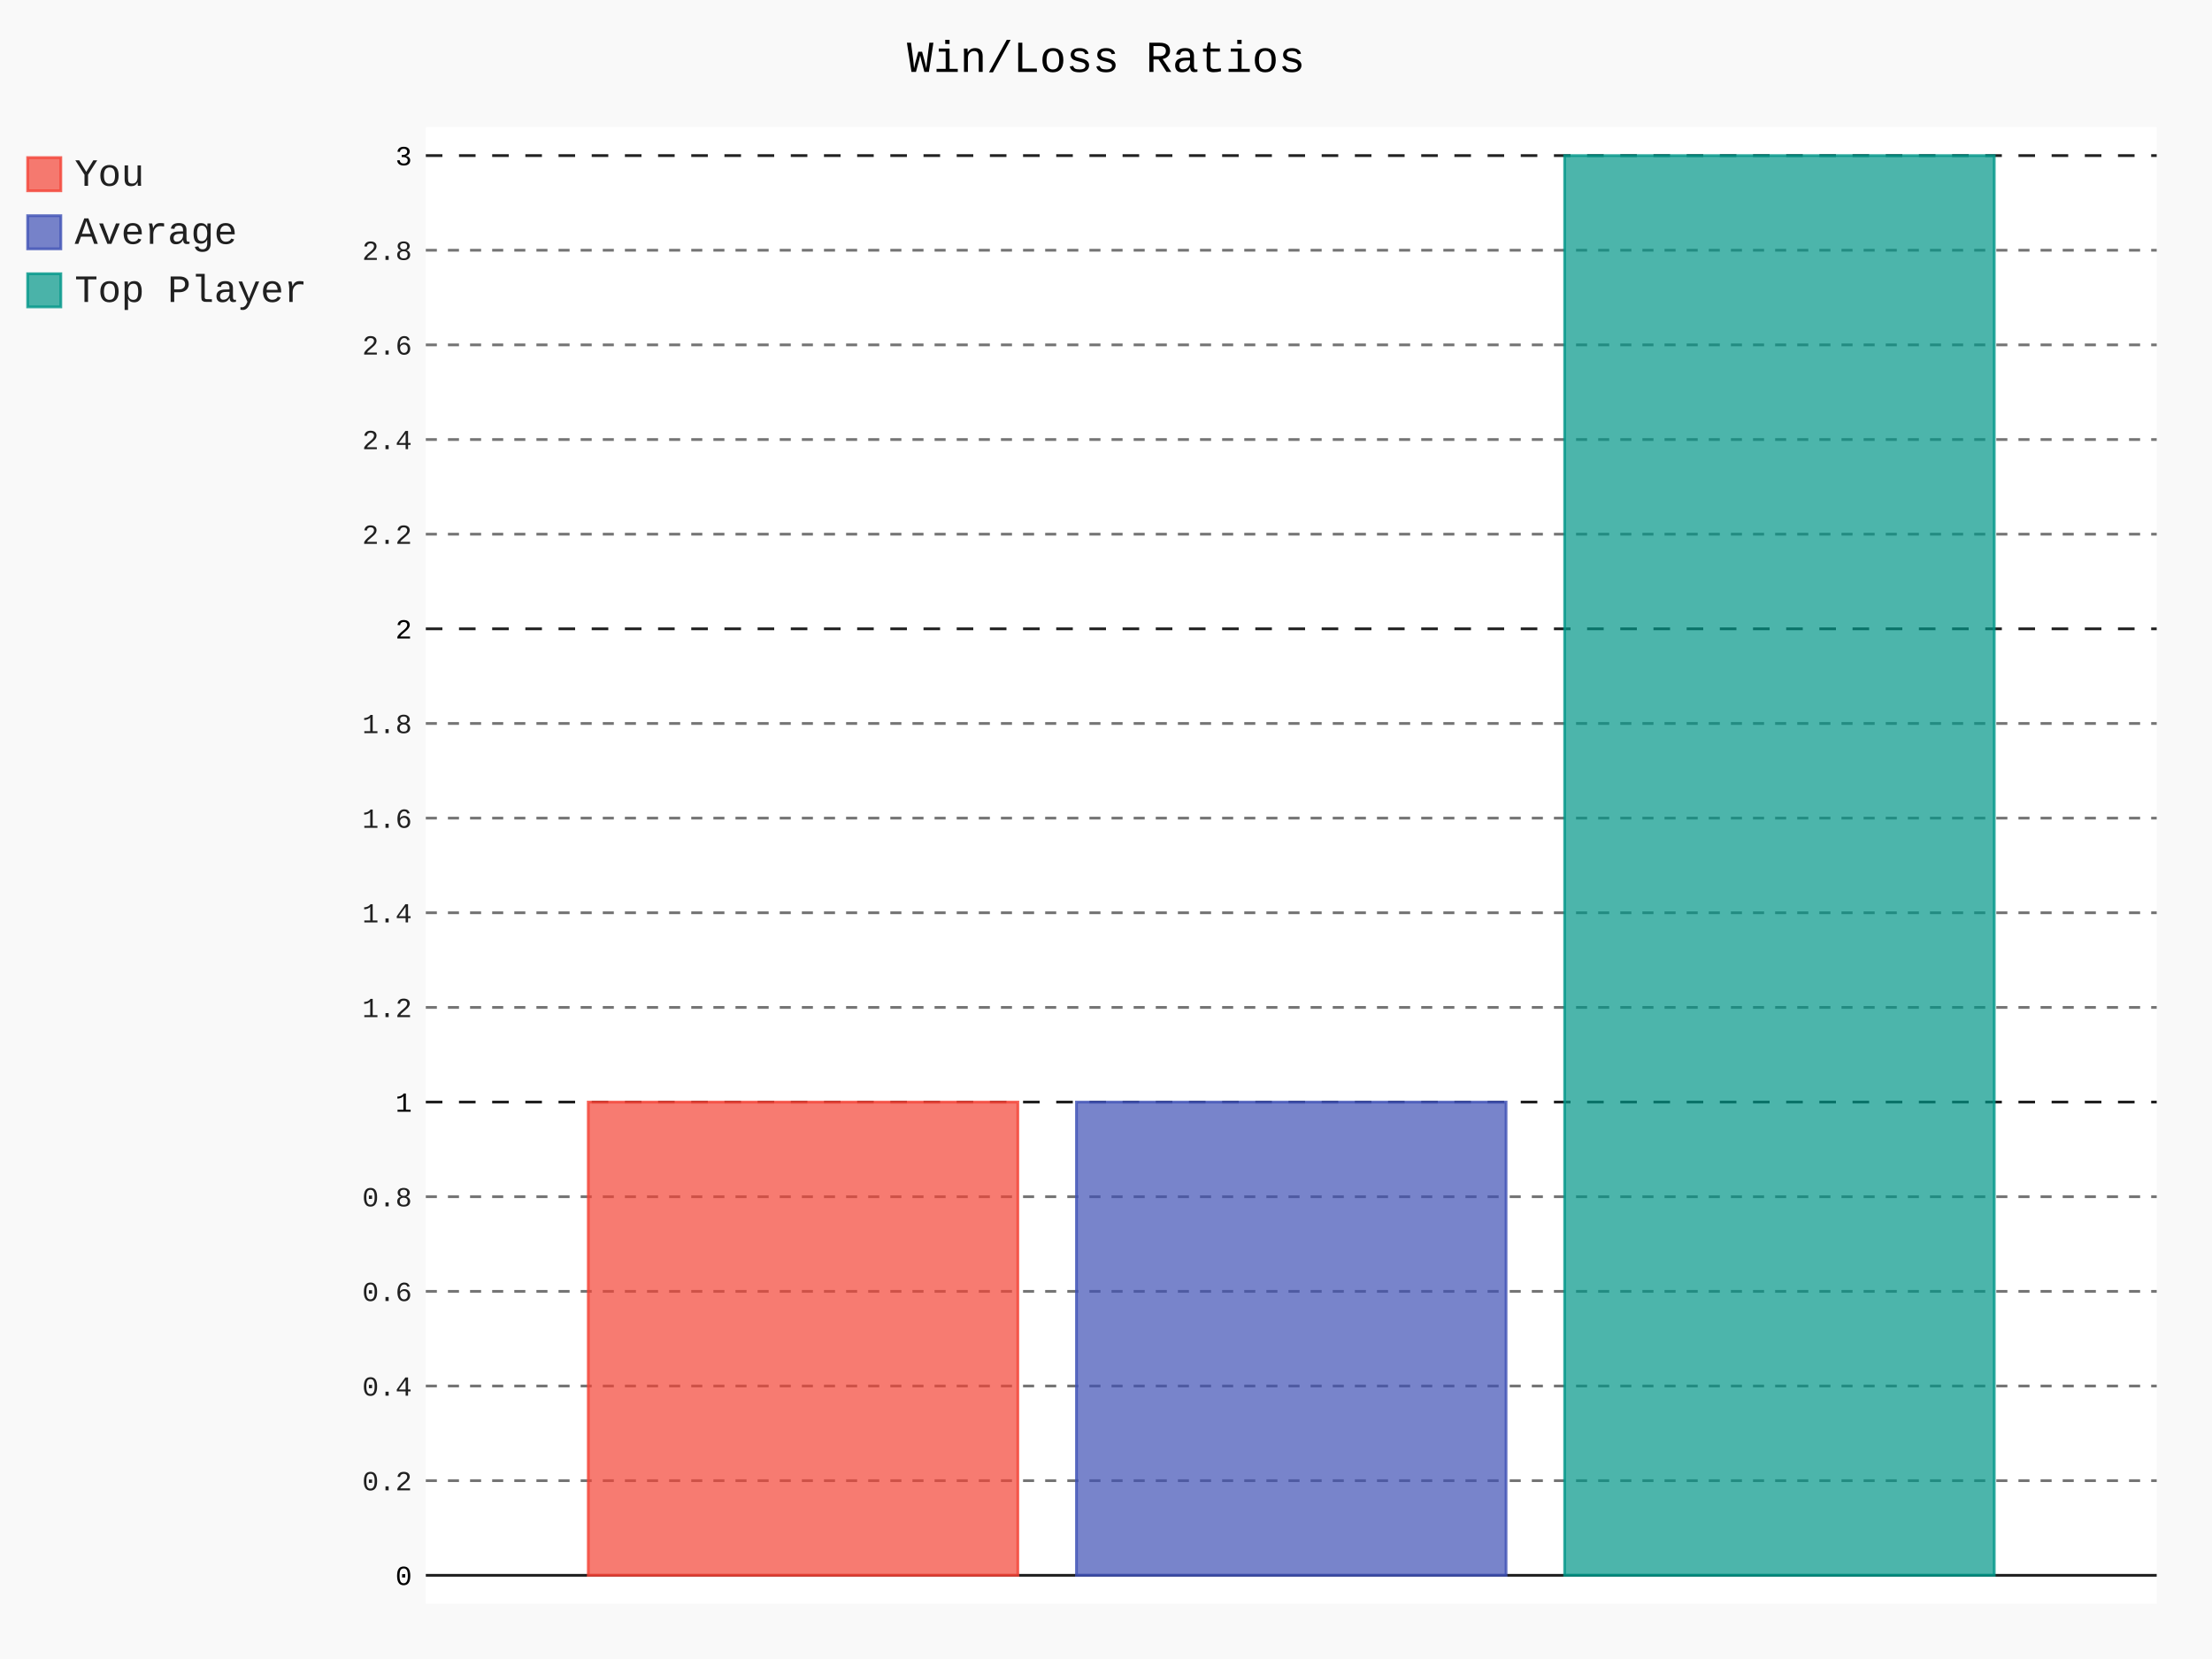
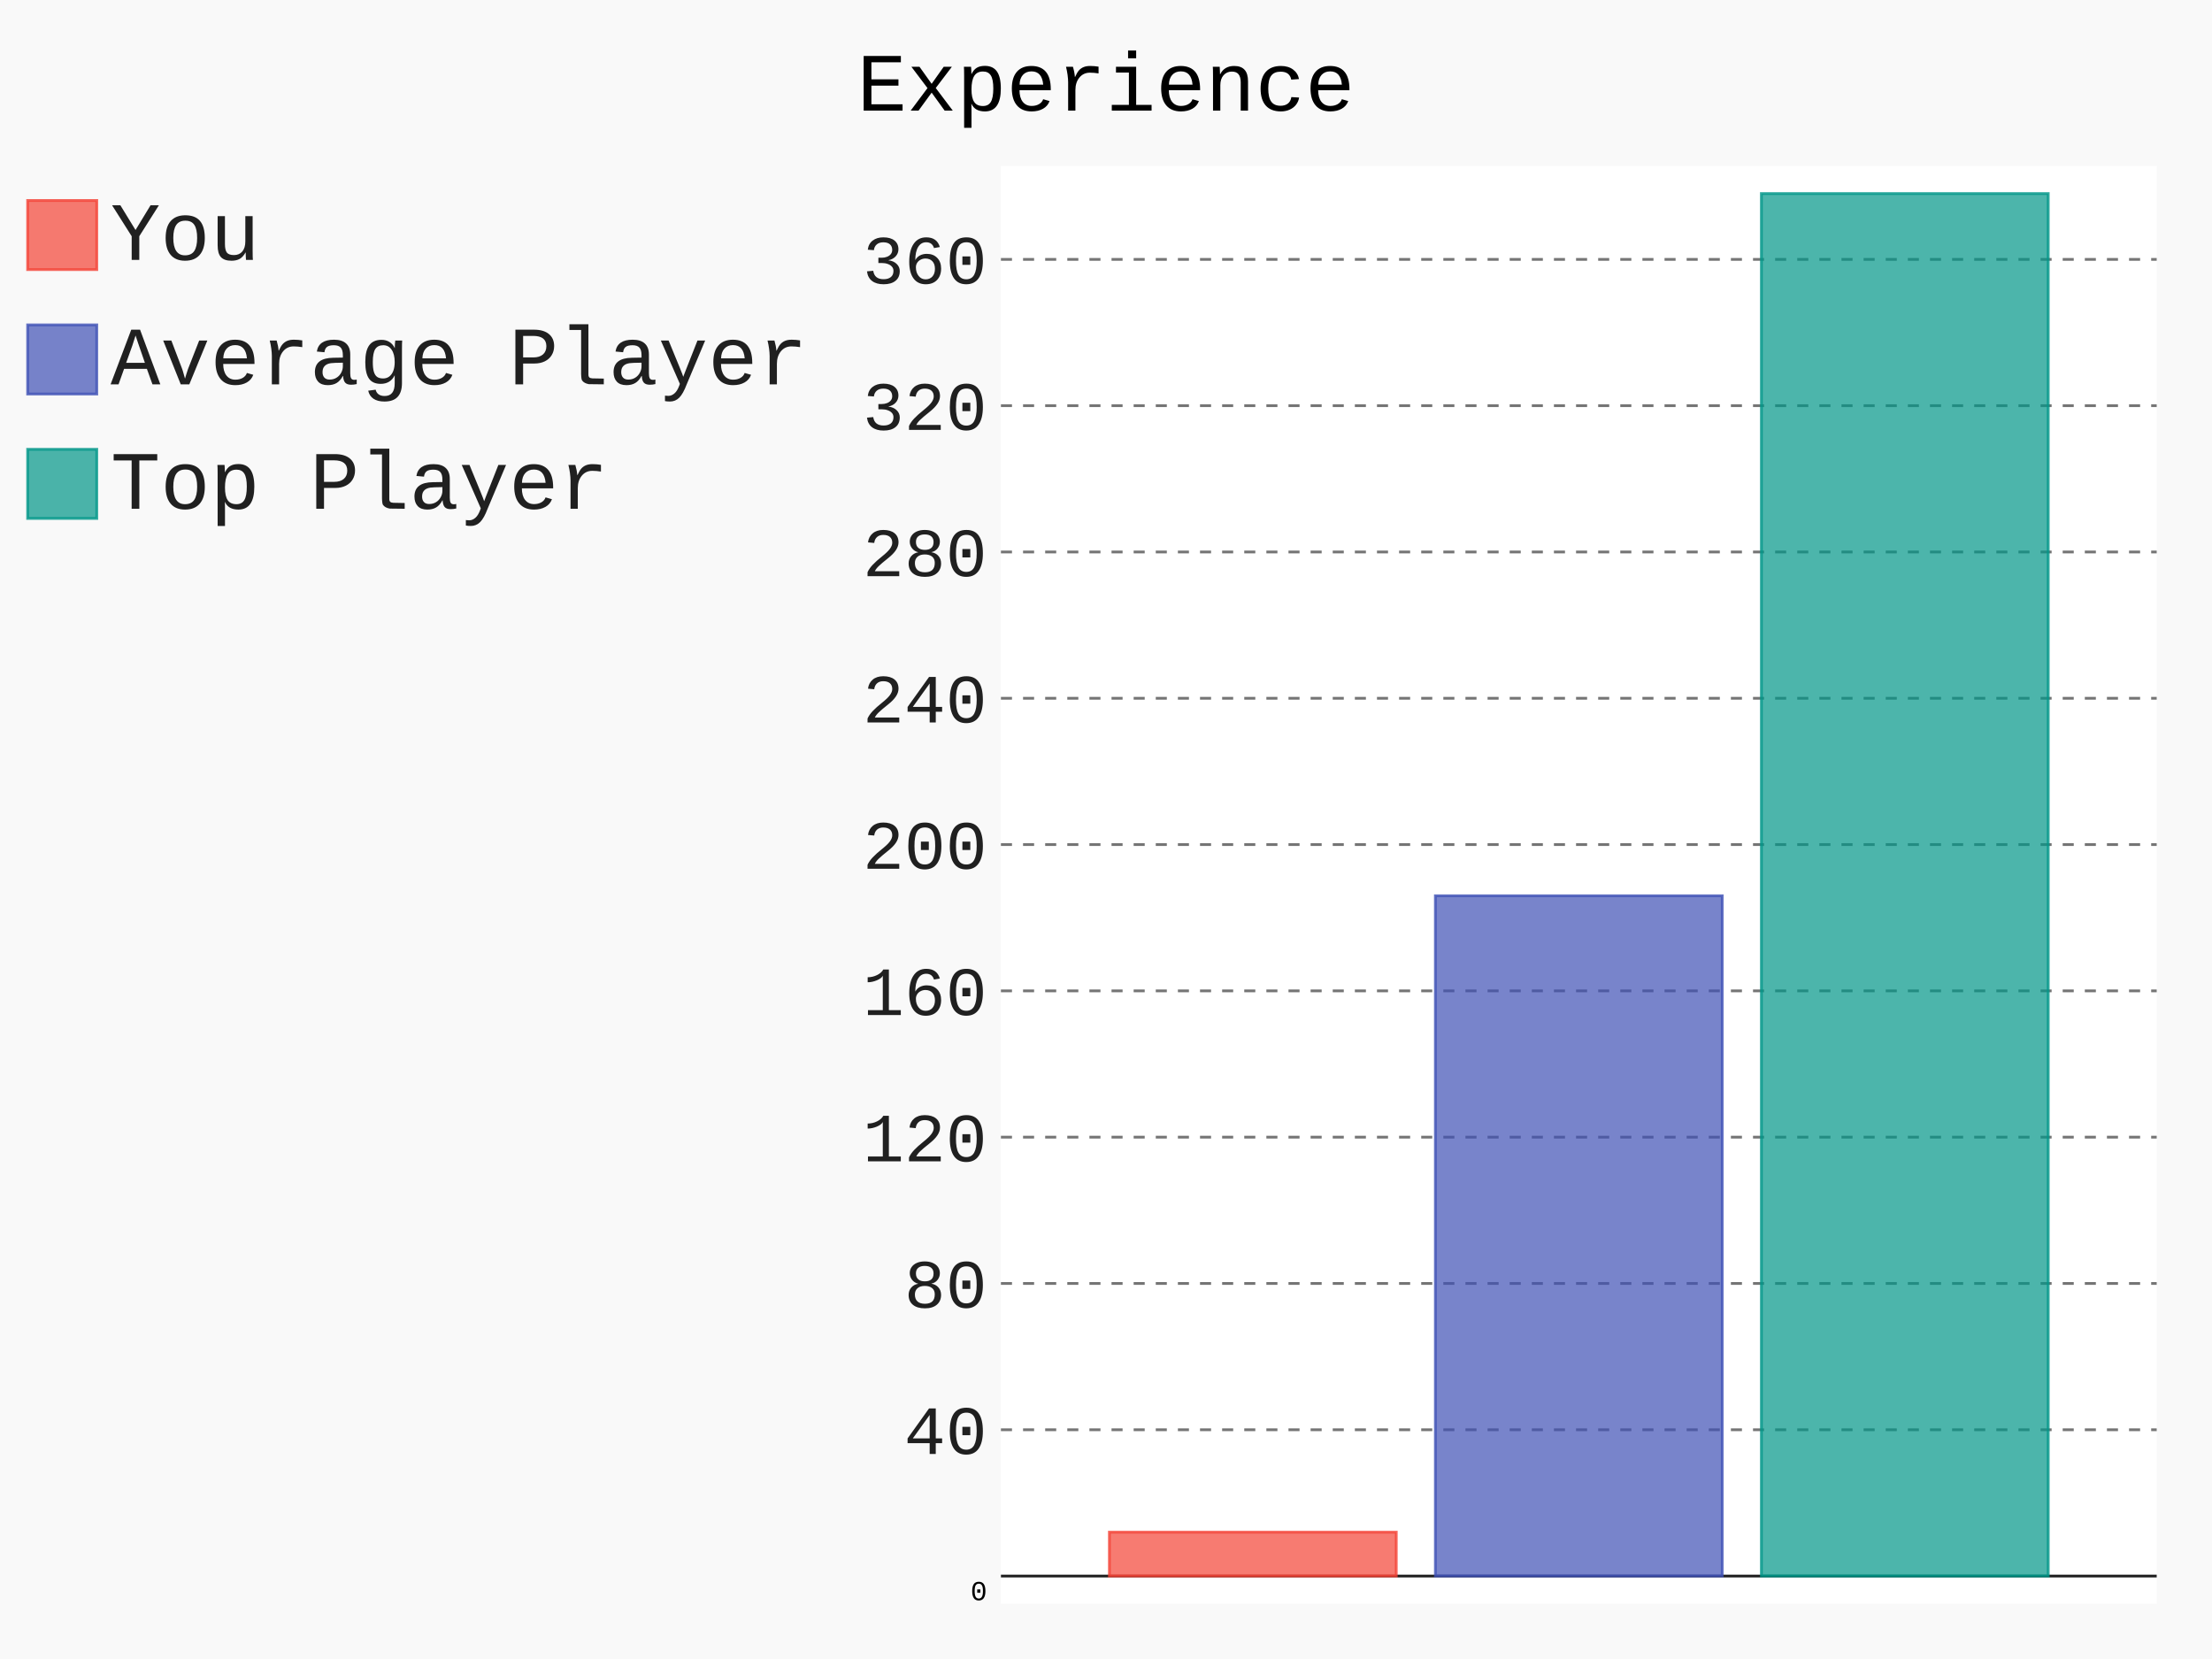
- <svg xmlns="http://www.w3.org/2000/svg" class="pygal-chart" id="chart-9c1372bd-3c6d-4f7d-b04f-568992fface7" viewBox="0 0 800 600">
+ <svg xmlns="http://www.w3.org/2000/svg" class="pygal-chart" id="chart-2fe1e168-2975-413c-b10e-bff7e463b487" viewBox="0 0 800 600">
  <defs>
-     <style type="text/css">#chart-9c1372bd-3c6d-4f7d-b04f-568992fface7{-webkit-user-select:none;-webkit-font-smoothing:antialiased;font-family:Consolas,"Liberation Mono",Menlo,Courier,monospace}#chart-9c1372bd-3c6d-4f7d-b04f-568992fface7 .title{font-family:Consolas,"Liberation Mono",Menlo,Courier,monospace;font-size:16px}#chart-9c1372bd-3c6d-4f7d-b04f-568992fface7 .legends .legend text{font-family:Consolas,"Liberation Mono",Menlo,Courier,monospace;font-size:14px}#chart-9c1372bd-3c6d-4f7d-b04f-568992fface7 .axis text{font-family:Consolas,"Liberation Mono",Menlo,Courier,monospace;font-size:10px}#chart-9c1372bd-3c6d-4f7d-b04f-568992fface7 .axis text.major{font-family:Consolas,"Liberation Mono",Menlo,Courier,monospace;font-size:10px}#chart-9c1372bd-3c6d-4f7d-b04f-568992fface7 .text-overlay text.value{font-family:Consolas,"Liberation Mono",Menlo,Courier,monospace;font-size:16px}#chart-9c1372bd-3c6d-4f7d-b04f-568992fface7 .text-overlay text.label{font-family:Consolas,"Liberation Mono",Menlo,Courier,monospace;font-size:10px}#chart-9c1372bd-3c6d-4f7d-b04f-568992fface7 .tooltip{font-family:Consolas,"Liberation Mono",Menlo,Courier,monospace;font-size:14px}#chart-9c1372bd-3c6d-4f7d-b04f-568992fface7 text.no_data{font-family:Consolas,"Liberation Mono",Menlo,Courier,monospace;font-size:64px}
- #chart-9c1372bd-3c6d-4f7d-b04f-568992fface7{background-color:rgba(249,249,249,1)}#chart-9c1372bd-3c6d-4f7d-b04f-568992fface7 path,#chart-9c1372bd-3c6d-4f7d-b04f-568992fface7 line,#chart-9c1372bd-3c6d-4f7d-b04f-568992fface7 rect,#chart-9c1372bd-3c6d-4f7d-b04f-568992fface7 circle{-webkit-transition:150ms;-moz-transition:150ms;transition:150ms}#chart-9c1372bd-3c6d-4f7d-b04f-568992fface7 .graph &gt; .background{fill:rgba(249,249,249,1)}#chart-9c1372bd-3c6d-4f7d-b04f-568992fface7 .plot &gt; .background{fill:rgba(255,255,255,1)}#chart-9c1372bd-3c6d-4f7d-b04f-568992fface7 .graph{fill:rgba(0,0,0,.87)}#chart-9c1372bd-3c6d-4f7d-b04f-568992fface7 text.no_data{fill:rgba(0,0,0,1)}#chart-9c1372bd-3c6d-4f7d-b04f-568992fface7 .title{fill:rgba(0,0,0,1)}#chart-9c1372bd-3c6d-4f7d-b04f-568992fface7 .legends .legend text{fill:rgba(0,0,0,.87)}#chart-9c1372bd-3c6d-4f7d-b04f-568992fface7 .legends .legend:hover text{fill:rgba(0,0,0,1)}#chart-9c1372bd-3c6d-4f7d-b04f-568992fface7 .axis .line{stroke:rgba(0,0,0,1)}#chart-9c1372bd-3c6d-4f7d-b04f-568992fface7 .axis .guide.line{stroke:rgba(0,0,0,.54)}#chart-9c1372bd-3c6d-4f7d-b04f-568992fface7 .axis .major.line{stroke:rgba(0,0,0,.87)}#chart-9c1372bd-3c6d-4f7d-b04f-568992fface7 .axis text.major{fill:rgba(0,0,0,1)}#chart-9c1372bd-3c6d-4f7d-b04f-568992fface7 .axis.y .guides:hover .guide.line,#chart-9c1372bd-3c6d-4f7d-b04f-568992fface7 .line-graph .axis.x .guides:hover .guide.line,#chart-9c1372bd-3c6d-4f7d-b04f-568992fface7 .stackedline-graph .axis.x .guides:hover .guide.line,#chart-9c1372bd-3c6d-4f7d-b04f-568992fface7 .xy-graph .axis.x .guides:hover .guide.line{stroke:rgba(0,0,0,1)}#chart-9c1372bd-3c6d-4f7d-b04f-568992fface7 .axis .guides:hover text{fill:rgba(0,0,0,1)}#chart-9c1372bd-3c6d-4f7d-b04f-568992fface7 .reactive{fill-opacity:.7;stroke-opacity:.8}#chart-9c1372bd-3c6d-4f7d-b04f-568992fface7 .ci{stroke:rgba(0,0,0,.87)}#chart-9c1372bd-3c6d-4f7d-b04f-568992fface7 .reactive.active,#chart-9c1372bd-3c6d-4f7d-b04f-568992fface7 .active .reactive{fill-opacity:.8;stroke-opacity:.9;stroke-width:4}#chart-9c1372bd-3c6d-4f7d-b04f-568992fface7 .ci .reactive.active{stroke-width:1.5}#chart-9c1372bd-3c6d-4f7d-b04f-568992fface7 .series text{fill:rgba(0,0,0,1)}#chart-9c1372bd-3c6d-4f7d-b04f-568992fface7 .tooltip rect{fill:rgba(255,255,255,1);stroke:rgba(0,0,0,1);-webkit-transition:opacity 150ms;-moz-transition:opacity 150ms;transition:opacity 150ms}#chart-9c1372bd-3c6d-4f7d-b04f-568992fface7 .tooltip .label{fill:rgba(0,0,0,.87)}#chart-9c1372bd-3c6d-4f7d-b04f-568992fface7 .tooltip .label{fill:rgba(0,0,0,.87)}#chart-9c1372bd-3c6d-4f7d-b04f-568992fface7 .tooltip .legend{font-size:.8em;fill:rgba(0,0,0,.54)}#chart-9c1372bd-3c6d-4f7d-b04f-568992fface7 .tooltip .x_label{font-size:.6em;fill:rgba(0,0,0,1)}#chart-9c1372bd-3c6d-4f7d-b04f-568992fface7 .tooltip .xlink{font-size:.5em;text-decoration:underline}#chart-9c1372bd-3c6d-4f7d-b04f-568992fface7 .tooltip .value{font-size:1.5em}#chart-9c1372bd-3c6d-4f7d-b04f-568992fface7 .bound{font-size:.5em}#chart-9c1372bd-3c6d-4f7d-b04f-568992fface7 .max-value{font-size:.75em;fill:rgba(0,0,0,.54)}#chart-9c1372bd-3c6d-4f7d-b04f-568992fface7 .map-element{fill:rgba(255,255,255,1);stroke:rgba(0,0,0,.54) !important}#chart-9c1372bd-3c6d-4f7d-b04f-568992fface7 .map-element .reactive{fill-opacity:inherit;stroke-opacity:inherit}#chart-9c1372bd-3c6d-4f7d-b04f-568992fface7 .color-0,#chart-9c1372bd-3c6d-4f7d-b04f-568992fface7 .color-0 a:visited{stroke:#F44336;fill:#F44336}#chart-9c1372bd-3c6d-4f7d-b04f-568992fface7 .color-1,#chart-9c1372bd-3c6d-4f7d-b04f-568992fface7 .color-1 a:visited{stroke:#3F51B5;fill:#3F51B5}#chart-9c1372bd-3c6d-4f7d-b04f-568992fface7 .color-2,#chart-9c1372bd-3c6d-4f7d-b04f-568992fface7 .color-2 a:visited{stroke:#009688;fill:#009688}#chart-9c1372bd-3c6d-4f7d-b04f-568992fface7 .text-overlay .color-0 text{fill:black}#chart-9c1372bd-3c6d-4f7d-b04f-568992fface7 .text-overlay .color-1 text{fill:black}#chart-9c1372bd-3c6d-4f7d-b04f-568992fface7 .text-overlay .color-2 text{fill:black}
- #chart-9c1372bd-3c6d-4f7d-b04f-568992fface7 text.no_data{text-anchor:middle}#chart-9c1372bd-3c6d-4f7d-b04f-568992fface7 .guide.line{fill:none}#chart-9c1372bd-3c6d-4f7d-b04f-568992fface7 .centered{text-anchor:middle}#chart-9c1372bd-3c6d-4f7d-b04f-568992fface7 .title{text-anchor:middle}#chart-9c1372bd-3c6d-4f7d-b04f-568992fface7 .legends .legend text{fill-opacity:1}#chart-9c1372bd-3c6d-4f7d-b04f-568992fface7 .axis.x text{text-anchor:middle}#chart-9c1372bd-3c6d-4f7d-b04f-568992fface7 .axis.x:not(.web) text[transform]{text-anchor:start}#chart-9c1372bd-3c6d-4f7d-b04f-568992fface7 .axis.x:not(.web) text[transform].backwards{text-anchor:end}#chart-9c1372bd-3c6d-4f7d-b04f-568992fface7 .axis.y text{text-anchor:end}#chart-9c1372bd-3c6d-4f7d-b04f-568992fface7 .axis.y text[transform].backwards{text-anchor:start}#chart-9c1372bd-3c6d-4f7d-b04f-568992fface7 .axis.y2 text{text-anchor:start}#chart-9c1372bd-3c6d-4f7d-b04f-568992fface7 .axis.y2 text[transform].backwards{text-anchor:end}#chart-9c1372bd-3c6d-4f7d-b04f-568992fface7 .axis .guide.line{stroke-dasharray:4,4}#chart-9c1372bd-3c6d-4f7d-b04f-568992fface7 .axis .major.guide.line{stroke-dasharray:6,6}#chart-9c1372bd-3c6d-4f7d-b04f-568992fface7 .horizontal .axis.y .guide.line,#chart-9c1372bd-3c6d-4f7d-b04f-568992fface7 .horizontal .axis.y2 .guide.line,#chart-9c1372bd-3c6d-4f7d-b04f-568992fface7 .vertical .axis.x .guide.line{opacity:0}#chart-9c1372bd-3c6d-4f7d-b04f-568992fface7 .horizontal .axis.always_show .guide.line,#chart-9c1372bd-3c6d-4f7d-b04f-568992fface7 .vertical .axis.always_show .guide.line{opacity:1 !important}#chart-9c1372bd-3c6d-4f7d-b04f-568992fface7 .axis.y .guides:hover .guide.line,#chart-9c1372bd-3c6d-4f7d-b04f-568992fface7 .axis.y2 .guides:hover .guide.line,#chart-9c1372bd-3c6d-4f7d-b04f-568992fface7 .axis.x .guides:hover .guide.line{opacity:1}#chart-9c1372bd-3c6d-4f7d-b04f-568992fface7 .axis .guides:hover text{opacity:1}#chart-9c1372bd-3c6d-4f7d-b04f-568992fface7 .nofill{fill:none}#chart-9c1372bd-3c6d-4f7d-b04f-568992fface7 .subtle-fill{fill-opacity:.2}#chart-9c1372bd-3c6d-4f7d-b04f-568992fface7 .dot{stroke-width:1px;fill-opacity:1}#chart-9c1372bd-3c6d-4f7d-b04f-568992fface7 .dot.active{stroke-width:5px}#chart-9c1372bd-3c6d-4f7d-b04f-568992fface7 .dot.negative{fill:transparent}#chart-9c1372bd-3c6d-4f7d-b04f-568992fface7 text,#chart-9c1372bd-3c6d-4f7d-b04f-568992fface7 tspan{stroke:none !important}#chart-9c1372bd-3c6d-4f7d-b04f-568992fface7 .series text.active{opacity:1}#chart-9c1372bd-3c6d-4f7d-b04f-568992fface7 .tooltip rect{fill-opacity:.95;stroke-width:.5}#chart-9c1372bd-3c6d-4f7d-b04f-568992fface7 .tooltip text{fill-opacity:1}#chart-9c1372bd-3c6d-4f7d-b04f-568992fface7 .showable{visibility:hidden}#chart-9c1372bd-3c6d-4f7d-b04f-568992fface7 .showable.shown{visibility:visible}#chart-9c1372bd-3c6d-4f7d-b04f-568992fface7 .gauge-background{fill:rgba(229,229,229,1);stroke:none}#chart-9c1372bd-3c6d-4f7d-b04f-568992fface7 .bg-lines{stroke:rgba(249,249,249,1);stroke-width:2px}</style>
+     <style type="text/css">#chart-2fe1e168-2975-413c-b10e-bff7e463b487{-webkit-user-select:none;-webkit-font-smoothing:antialiased;font-family:Consolas,"Liberation Mono",Menlo,Courier,monospace}#chart-2fe1e168-2975-413c-b10e-bff7e463b487 .title{font-family:Consolas,"Liberation Mono",Menlo,Courier,monospace;font-size:30px}#chart-2fe1e168-2975-413c-b10e-bff7e463b487 .legends .legend text{font-family:Consolas,"Liberation Mono",Menlo,Courier,monospace;font-size:30px}#chart-2fe1e168-2975-413c-b10e-bff7e463b487 .axis text{font-family:Consolas,"Liberation Mono",Menlo,Courier,monospace;font-size:25px}#chart-2fe1e168-2975-413c-b10e-bff7e463b487 .axis text.major{font-family:Consolas,"Liberation Mono",Menlo,Courier,monospace;font-size:10px}#chart-2fe1e168-2975-413c-b10e-bff7e463b487 .text-overlay text.value{font-family:Consolas,"Liberation Mono",Menlo,Courier,monospace;font-size:16px}#chart-2fe1e168-2975-413c-b10e-bff7e463b487 .text-overlay text.label{font-family:Consolas,"Liberation Mono",Menlo,Courier,monospace;font-size:10px}#chart-2fe1e168-2975-413c-b10e-bff7e463b487 .tooltip{font-family:Consolas,"Liberation Mono",Menlo,Courier,monospace;font-size:14px}#chart-2fe1e168-2975-413c-b10e-bff7e463b487 text.no_data{font-family:Consolas,"Liberation Mono",Menlo,Courier,monospace;font-size:64px}
+ #chart-2fe1e168-2975-413c-b10e-bff7e463b487{background-color:rgba(249,249,249,1)}#chart-2fe1e168-2975-413c-b10e-bff7e463b487 path,#chart-2fe1e168-2975-413c-b10e-bff7e463b487 line,#chart-2fe1e168-2975-413c-b10e-bff7e463b487 rect,#chart-2fe1e168-2975-413c-b10e-bff7e463b487 circle{-webkit-transition:150ms;-moz-transition:150ms;transition:150ms}#chart-2fe1e168-2975-413c-b10e-bff7e463b487 .graph &gt; .background{fill:rgba(249,249,249,1)}#chart-2fe1e168-2975-413c-b10e-bff7e463b487 .plot &gt; .background{fill:rgba(255,255,255,1)}#chart-2fe1e168-2975-413c-b10e-bff7e463b487 .graph{fill:rgba(0,0,0,.87)}#chart-2fe1e168-2975-413c-b10e-bff7e463b487 text.no_data{fill:rgba(0,0,0,1)}#chart-2fe1e168-2975-413c-b10e-bff7e463b487 .title{fill:rgba(0,0,0,1)}#chart-2fe1e168-2975-413c-b10e-bff7e463b487 .legends .legend text{fill:rgba(0,0,0,.87)}#chart-2fe1e168-2975-413c-b10e-bff7e463b487 .legends .legend:hover text{fill:rgba(0,0,0,1)}#chart-2fe1e168-2975-413c-b10e-bff7e463b487 .axis .line{stroke:rgba(0,0,0,1)}#chart-2fe1e168-2975-413c-b10e-bff7e463b487 .axis .guide.line{stroke:rgba(0,0,0,.54)}#chart-2fe1e168-2975-413c-b10e-bff7e463b487 .axis .major.line{stroke:rgba(0,0,0,.87)}#chart-2fe1e168-2975-413c-b10e-bff7e463b487 .axis text.major{fill:rgba(0,0,0,1)}#chart-2fe1e168-2975-413c-b10e-bff7e463b487 .axis.y .guides:hover .guide.line,#chart-2fe1e168-2975-413c-b10e-bff7e463b487 .line-graph .axis.x .guides:hover .guide.line,#chart-2fe1e168-2975-413c-b10e-bff7e463b487 .stackedline-graph .axis.x .guides:hover .guide.line,#chart-2fe1e168-2975-413c-b10e-bff7e463b487 .xy-graph .axis.x .guides:hover .guide.line{stroke:rgba(0,0,0,1)}#chart-2fe1e168-2975-413c-b10e-bff7e463b487 .axis .guides:hover text{fill:rgba(0,0,0,1)}#chart-2fe1e168-2975-413c-b10e-bff7e463b487 .reactive{fill-opacity:.7;stroke-opacity:.8}#chart-2fe1e168-2975-413c-b10e-bff7e463b487 .ci{stroke:rgba(0,0,0,.87)}#chart-2fe1e168-2975-413c-b10e-bff7e463b487 .reactive.active,#chart-2fe1e168-2975-413c-b10e-bff7e463b487 .active .reactive{fill-opacity:.8;stroke-opacity:.9;stroke-width:4}#chart-2fe1e168-2975-413c-b10e-bff7e463b487 .ci .reactive.active{stroke-width:1.5}#chart-2fe1e168-2975-413c-b10e-bff7e463b487 .series text{fill:rgba(0,0,0,1)}#chart-2fe1e168-2975-413c-b10e-bff7e463b487 .tooltip rect{fill:rgba(255,255,255,1);stroke:rgba(0,0,0,1);-webkit-transition:opacity 150ms;-moz-transition:opacity 150ms;transition:opacity 150ms}#chart-2fe1e168-2975-413c-b10e-bff7e463b487 .tooltip .label{fill:rgba(0,0,0,.87)}#chart-2fe1e168-2975-413c-b10e-bff7e463b487 .tooltip .label{fill:rgba(0,0,0,.87)}#chart-2fe1e168-2975-413c-b10e-bff7e463b487 .tooltip .legend{font-size:.8em;fill:rgba(0,0,0,.54)}#chart-2fe1e168-2975-413c-b10e-bff7e463b487 .tooltip .x_label{font-size:.6em;fill:rgba(0,0,0,1)}#chart-2fe1e168-2975-413c-b10e-bff7e463b487 .tooltip .xlink{font-size:.5em;text-decoration:underline}#chart-2fe1e168-2975-413c-b10e-bff7e463b487 .tooltip .value{font-size:1.5em}#chart-2fe1e168-2975-413c-b10e-bff7e463b487 .bound{font-size:.5em}#chart-2fe1e168-2975-413c-b10e-bff7e463b487 .max-value{font-size:.75em;fill:rgba(0,0,0,.54)}#chart-2fe1e168-2975-413c-b10e-bff7e463b487 .map-element{fill:rgba(255,255,255,1);stroke:rgba(0,0,0,.54) !important}#chart-2fe1e168-2975-413c-b10e-bff7e463b487 .map-element .reactive{fill-opacity:inherit;stroke-opacity:inherit}#chart-2fe1e168-2975-413c-b10e-bff7e463b487 .color-0,#chart-2fe1e168-2975-413c-b10e-bff7e463b487 .color-0 a:visited{stroke:#F44336;fill:#F44336}#chart-2fe1e168-2975-413c-b10e-bff7e463b487 .color-1,#chart-2fe1e168-2975-413c-b10e-bff7e463b487 .color-1 a:visited{stroke:#3F51B5;fill:#3F51B5}#chart-2fe1e168-2975-413c-b10e-bff7e463b487 .color-2,#chart-2fe1e168-2975-413c-b10e-bff7e463b487 .color-2 a:visited{stroke:#009688;fill:#009688}#chart-2fe1e168-2975-413c-b10e-bff7e463b487 .text-overlay .color-0 text{fill:black}#chart-2fe1e168-2975-413c-b10e-bff7e463b487 .text-overlay .color-1 text{fill:black}#chart-2fe1e168-2975-413c-b10e-bff7e463b487 .text-overlay .color-2 text{fill:black}
+ #chart-2fe1e168-2975-413c-b10e-bff7e463b487 text.no_data{text-anchor:middle}#chart-2fe1e168-2975-413c-b10e-bff7e463b487 .guide.line{fill:none}#chart-2fe1e168-2975-413c-b10e-bff7e463b487 .centered{text-anchor:middle}#chart-2fe1e168-2975-413c-b10e-bff7e463b487 .title{text-anchor:middle}#chart-2fe1e168-2975-413c-b10e-bff7e463b487 .legends .legend text{fill-opacity:1}#chart-2fe1e168-2975-413c-b10e-bff7e463b487 .axis.x text{text-anchor:middle}#chart-2fe1e168-2975-413c-b10e-bff7e463b487 .axis.x:not(.web) text[transform]{text-anchor:start}#chart-2fe1e168-2975-413c-b10e-bff7e463b487 .axis.x:not(.web) text[transform].backwards{text-anchor:end}#chart-2fe1e168-2975-413c-b10e-bff7e463b487 .axis.y text{text-anchor:end}#chart-2fe1e168-2975-413c-b10e-bff7e463b487 .axis.y text[transform].backwards{text-anchor:start}#chart-2fe1e168-2975-413c-b10e-bff7e463b487 .axis.y2 text{text-anchor:start}#chart-2fe1e168-2975-413c-b10e-bff7e463b487 .axis.y2 text[transform].backwards{text-anchor:end}#chart-2fe1e168-2975-413c-b10e-bff7e463b487 .axis .guide.line{stroke-dasharray:4,4}#chart-2fe1e168-2975-413c-b10e-bff7e463b487 .axis .major.guide.line{stroke-dasharray:6,6}#chart-2fe1e168-2975-413c-b10e-bff7e463b487 .horizontal .axis.y .guide.line,#chart-2fe1e168-2975-413c-b10e-bff7e463b487 .horizontal .axis.y2 .guide.line,#chart-2fe1e168-2975-413c-b10e-bff7e463b487 .vertical .axis.x .guide.line{opacity:0}#chart-2fe1e168-2975-413c-b10e-bff7e463b487 .horizontal .axis.always_show .guide.line,#chart-2fe1e168-2975-413c-b10e-bff7e463b487 .vertical .axis.always_show .guide.line{opacity:1 !important}#chart-2fe1e168-2975-413c-b10e-bff7e463b487 .axis.y .guides:hover .guide.line,#chart-2fe1e168-2975-413c-b10e-bff7e463b487 .axis.y2 .guides:hover .guide.line,#chart-2fe1e168-2975-413c-b10e-bff7e463b487 .axis.x .guides:hover .guide.line{opacity:1}#chart-2fe1e168-2975-413c-b10e-bff7e463b487 .axis .guides:hover text{opacity:1}#chart-2fe1e168-2975-413c-b10e-bff7e463b487 .nofill{fill:none}#chart-2fe1e168-2975-413c-b10e-bff7e463b487 .subtle-fill{fill-opacity:.2}#chart-2fe1e168-2975-413c-b10e-bff7e463b487 .dot{stroke-width:1px;fill-opacity:1}#chart-2fe1e168-2975-413c-b10e-bff7e463b487 .dot.active{stroke-width:5px}#chart-2fe1e168-2975-413c-b10e-bff7e463b487 .dot.negative{fill:transparent}#chart-2fe1e168-2975-413c-b10e-bff7e463b487 text,#chart-2fe1e168-2975-413c-b10e-bff7e463b487 tspan{stroke:none !important}#chart-2fe1e168-2975-413c-b10e-bff7e463b487 .series text.active{opacity:1}#chart-2fe1e168-2975-413c-b10e-bff7e463b487 .tooltip rect{fill-opacity:.95;stroke-width:.5}#chart-2fe1e168-2975-413c-b10e-bff7e463b487 .tooltip text{fill-opacity:1}#chart-2fe1e168-2975-413c-b10e-bff7e463b487 .showable{visibility:hidden}#chart-2fe1e168-2975-413c-b10e-bff7e463b487 .showable.shown{visibility:visible}#chart-2fe1e168-2975-413c-b10e-bff7e463b487 .gauge-background{fill:rgba(229,229,229,1);stroke:none}#chart-2fe1e168-2975-413c-b10e-bff7e463b487 .bg-lines{stroke:rgba(249,249,249,1);stroke-width:2px}</style>
  </defs>
  <g class="graph bar-graph vertical">
    <rect class="background" height="600" width="800" x="0" y="0" />
-     <g class="plot" transform="translate(154, 46)">
-       <rect class="background" height="534" width="626.0" x="0" y="0" />
+     <g class="plot" transform="translate(362, 60)">
+       <rect class="background" height="520" width="418.0" x="0" y="0" />
      <g class="axis y always_show">
        <g class="guides">
-           <path class="axis major line" d="M0 523.731 h626" />
-           <text class="major" x="-5" y="527.231">0</text>
+           <path class="axis major line" d="M0 510 h418" />
+           <text class="major" x="-5" y="518.75">0</text>
        </g>
        <g class="guides">
-           <path class="guide line" d="M0 489.5 h626" />
-           <text class="" x="-5" y="493.0">0.2</text>
+           <path class="guide line" d="M0 457.09 h418" />
+           <text class="" x="-5" y="465.84">40</text>
        </g>
        <g class="guides">
-           <path class="guide line" d="M0 455.269 h626" />
-           <text class="" x="-5" y="458.769">0.4</text>
+           <path class="guide line" d="M0 404.18 h418" />
+           <text class="" x="-5" y="412.93">80</text>
        </g>
        <g class="guides">
-           <path class="guide line" d="M0 421.038 h626" />
-           <text class="" x="-5" y="424.538">0.6</text>
+           <path class="guide line" d="M0 351.27 h418" />
+           <text class="" x="-5" y="360.02">120</text>
        </g>
        <g class="guides">
-           <path class="guide line" d="M0 386.808 h626" />
-           <text class="" x="-5" y="390.308">0.8</text>
+           <path class="guide line" d="M0 298.36 h418" />
+           <text class="" x="-5" y="307.11">160</text>
        </g>
        <g class="guides">
-           <path class="major guide line" d="M0 352.577 h626" />
-           <text class="major" x="-5" y="356.077">1</text>
+           <path class="guide line" d="M0 245.45 h418" />
+           <text class="" x="-5" y="254.2">200</text>
        </g>
        <g class="guides">
-           <path class="guide line" d="M0 318.346 h626" />
-           <text class="" x="-5" y="321.846">1.2</text>
+           <path class="guide line" d="M0 192.54 h418" />
+           <text class="" x="-5" y="201.29">240</text>
        </g>
        <g class="guides">
-           <path class="guide line" d="M0 284.115 h626" />
-           <text class="" x="-5" y="287.615">1.4</text>
+           <path class="guide line" d="M0 139.63 h418" />
+           <text class="" x="-5" y="148.38">280</text>
        </g>
        <g class="guides">
-           <path class="guide line" d="M0 249.885 h626" />
-           <text class="" x="-5" y="253.385">1.6</text>
+           <path class="guide line" d="M0 86.72 h418" />
+           <text class="" x="-5" y="95.47">320</text>
        </g>
        <g class="guides">
-           <path class="guide line" d="M0 215.654 h626" />
-           <text class="" x="-5" y="219.154">1.8</text>
-         </g>
-         <g class="guides">
-           <path class="major guide line" d="M0 181.423 h626" />
-           <text class="major" x="-5" y="184.923">2</text>
-         </g>
-         <g class="guides">
-           <path class="guide line" d="M0 147.192 h626" />
-           <text class="" x="-5" y="150.692">2.2</text>
-         </g>
-         <g class="guides">
-           <path class="guide line" d="M0 112.962 h626" />
-           <text class="" x="-5" y="116.462">2.4</text>
-         </g>
-         <g class="guides">
-           <path class="guide line" d="M0 78.731 h626" />
-           <text class="" x="-5" y="82.231">2.6</text>
-         </g>
-         <g class="guides">
-           <path class="guide line" d="M0 44.5 h626" />
-           <text class="" x="-5" y="48.0">2.8</text>
-         </g>
-         <g class="guides">
-           <path class="major guide line" d="M0 10.269 h626" />
-           <text class="major" x="-5" y="13.769">3</text>
+           <path class="guide line" d="M0 33.81 h418" />
+           <text class="" x="-5" y="42.56">360</text>
        </g>
      </g>
      <g class="series serie-0 color-0">
        <g class="bars">
          <g class="bar">
-             <rect class="rect reactive tooltip-trigger" height="171.154" rx="0" ry="0" width="155.376" x="58.748" y="352.577" />
+             <rect class="rect reactive tooltip-trigger" height="15.873" rx="0" ry="0" width="103.75" x="39.228" y="494.127" />
          </g>
        </g>
      </g>
      <g class="series serie-1 color-1">
        <g class="bars">
          <g class="bar">
-             <rect class="rect reactive tooltip-trigger" height="171.154" rx="0" ry="0" width="155.376" x="235.312" y="352.577" />
+             <rect class="rect reactive tooltip-trigger" height="246.032" rx="0" ry="0" width="103.75" x="157.125" y="263.968" />
          </g>
        </g>
      </g>
      <g class="series serie-2 color-2">
        <g class="bars">
          <g class="bar">
-             <rect class="rect reactive tooltip-trigger" height="513.462" rx="0" ry="0" width="155.376" x="411.876" y="10.269" />
+             <rect class="rect reactive tooltip-trigger" height="500.0" rx="0" ry="0" width="103.75" x="275.023" y="10.0" />
          </g>
        </g>
      </g>
    </g>
    <g class="titles">
-       <text class="title plot_title" x="400.0" y="26">Win/Loss Ratios</text>
+       <text class="title plot_title" x="400.0" y="40">Experience</text>
    </g>
-     <g class="plot overlay" transform="translate(154, 46)">
+     <g class="plot overlay" transform="translate(362, 60)">
      <g class="series serie-0 color-0" />
      <g class="series serie-1 color-1" />
      <g class="series serie-2 color-2" />
    </g>
-     <g class="plot text-overlay" transform="translate(154, 46)">
+     <g class="plot text-overlay" transform="translate(362, 60)">
      <g class="series serie-0 color-0" />
      <g class="series serie-1 color-1" />
      <g class="series serie-2 color-2" />
    </g>
-     <g class="plot tooltip-overlay" transform="translate(154, 46)">
+     <g class="plot tooltip-overlay" transform="translate(362, 60)">
      <g class="tooltip" style="opacity: 0" transform="translate(0 0)">
        <rect class="tooltip-box" height="0" rx="0" ry="0" width="0" />
        <g class="text" />
      </g>
    </g>
-     <g class="legends" transform="translate(10, 56)">
+     <g class="legends" transform="translate(10, 70)">
      <g class="legend reactive activate-serie" id="activate-serie-0">
-         <rect class="color-0 reactive" height="12" width="12" x="0.0" y="1.0" />
-         <text x="17.0" y="11.2">You</text>
+         <rect class="color-0 reactive" height="25" width="25" x="0.0" y="2.5" />
+         <text x="30.0" y="24.0">You</text>
      </g>
      <g class="legend reactive activate-serie" id="activate-serie-1">
-         <rect class="color-1 reactive" height="12" width="12" x="0.0" y="22.0" />
-         <text x="17.0" y="32.2">Average</text>
+         <rect class="color-1 reactive" height="25" width="25" x="0.0" y="47.5" />
+         <text x="30.0" y="69.0">Average Player</text>
      </g>
      <g class="legend reactive activate-serie" id="activate-serie-2">
-         <rect class="color-2 reactive" height="12" width="12" x="0.0" y="43.0" />
-         <text x="17.0" y="53.2">Top Player</text>
+         <rect class="color-2 reactive" height="25" width="25" x="0.0" y="92.5" />
+         <text x="30.0" y="114.0">Top Player</text>
      </g>
    </g>
-     <g class="legends" transform="translate(790, 56)" />
+     <g class="legends" transform="translate(790, 70)" />
  </g>
</svg>
